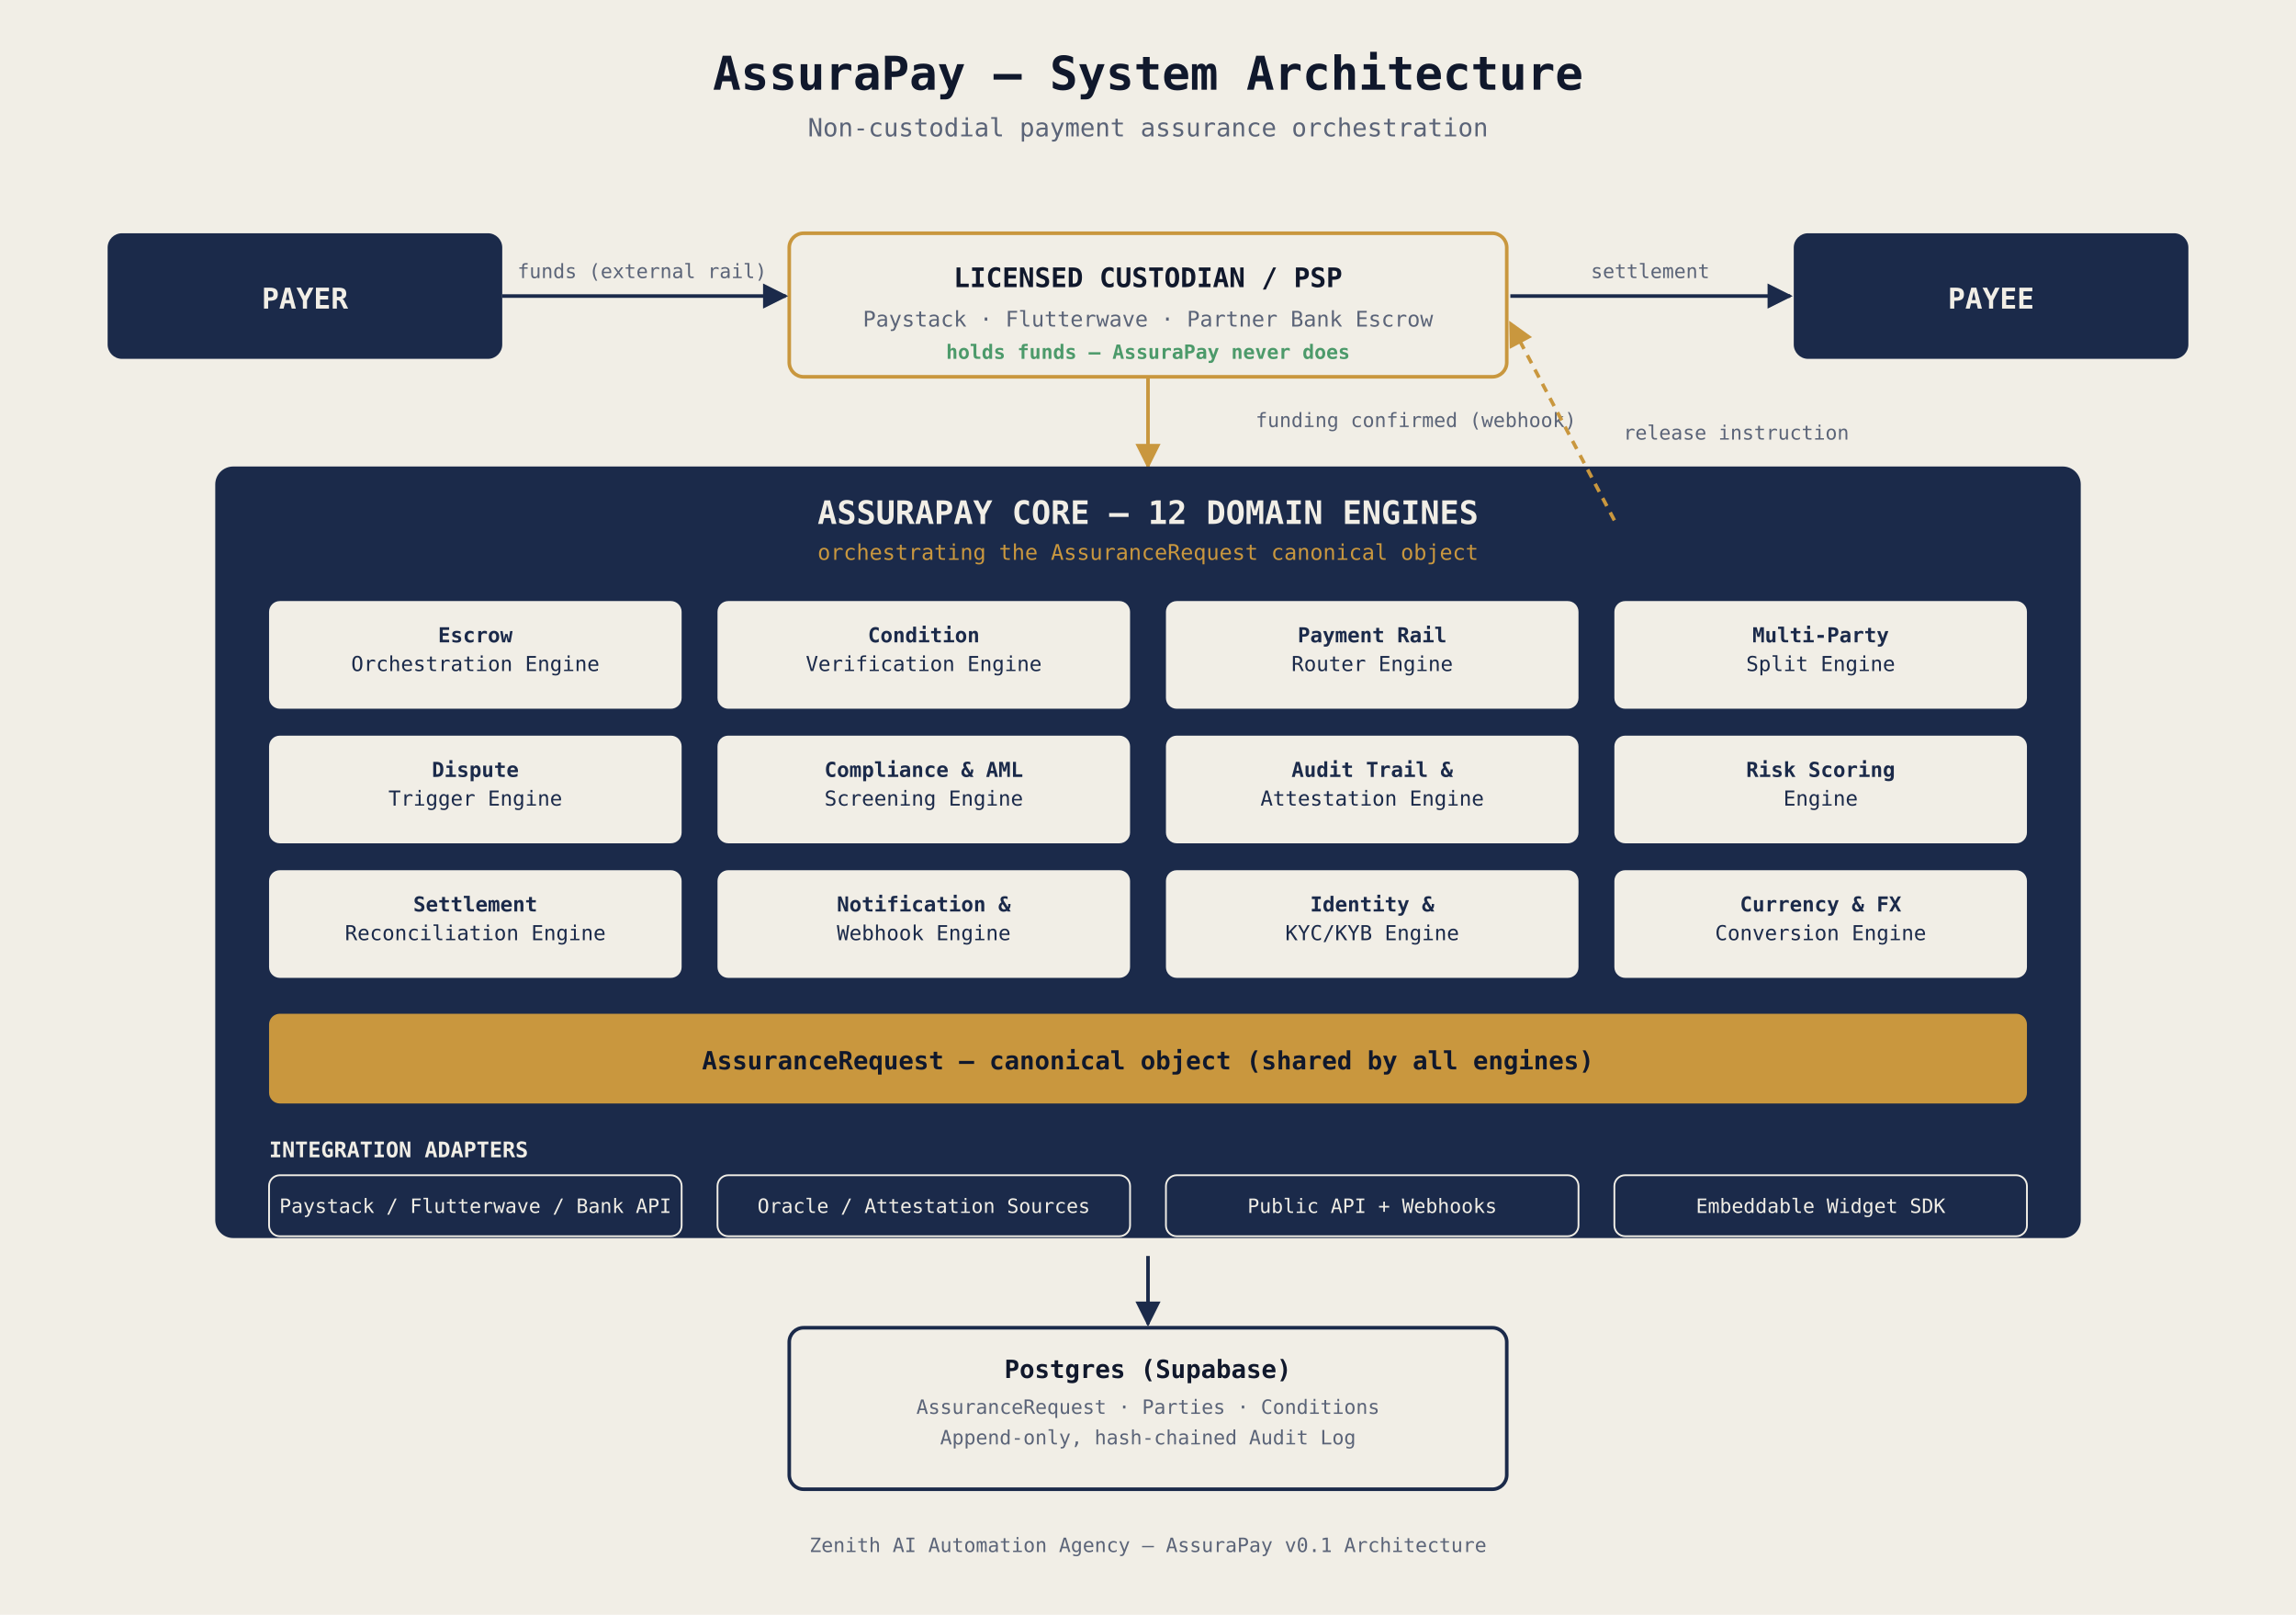
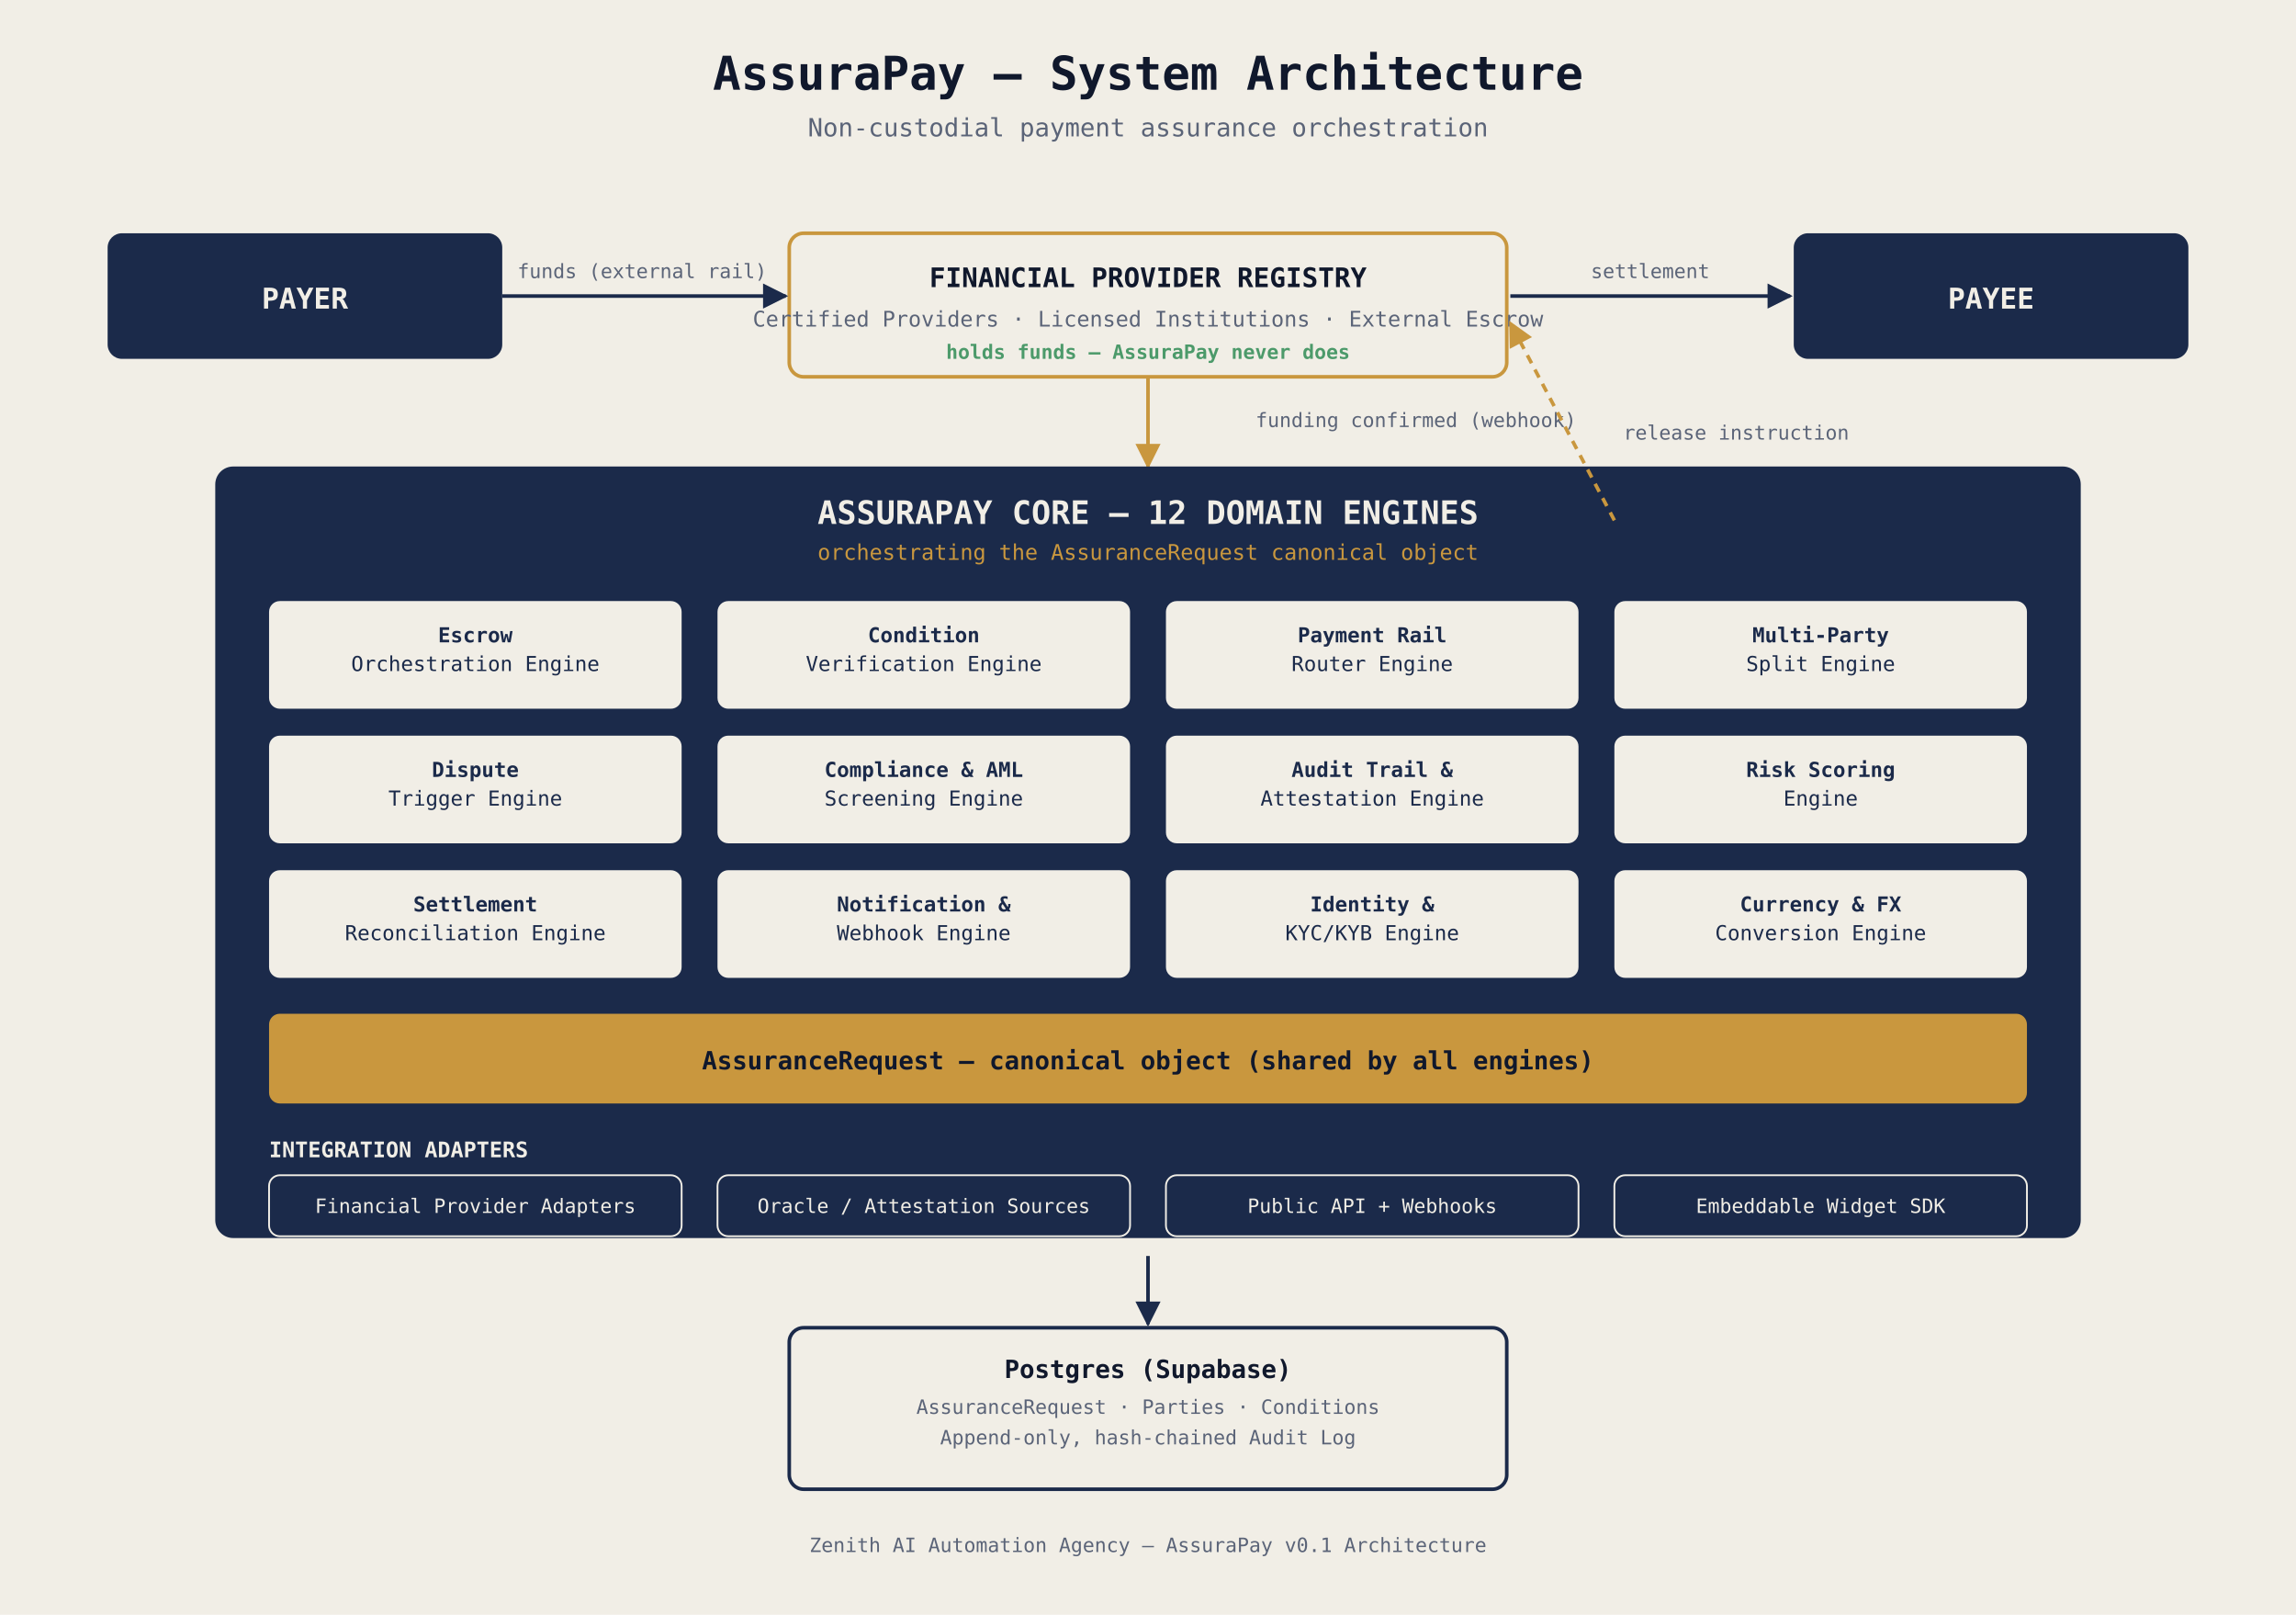
<svg xmlns="http://www.w3.org/2000/svg" viewBox="0 0 1280 900" font-family="IBM Plex Mono, Menlo, monospace">
  <defs>
    <marker id="arrow" viewBox="0 0 10 10" refX="9" refY="5" markerWidth="7" markerHeight="7" orient="auto-start-reverse">
      <path d="M0,0 L10,5 L0,10 z" fill="#C9973E" />
    </marker>
    <marker id="arrowInk" viewBox="0 0 10 10" refX="9" refY="5" markerWidth="7" markerHeight="7" orient="auto-start-reverse">
      <path d="M0,0 L10,5 L0,10 z" fill="#1B2A4A" />
    </marker>
  </defs>
  <rect width="1280" height="900" fill="#F1EEE6" />
  <text x="640" y="50" text-anchor="middle" font-size="26" fill="#10182C" font-weight="700">AssuraPay — System Architecture</text>
  <text x="640" y="76" text-anchor="middle" font-size="14" fill="#5B6478">Non-custodial payment assurance orchestration</text>
  <rect x="60" y="130" width="220" height="70" rx="8" fill="#1B2A4A" />
  <text x="170" y="172" text-anchor="middle" font-size="16" fill="#F1EEE6" font-weight="600">PAYER</text>
  <rect x="1000" y="130" width="220" height="70" rx="8" fill="#1B2A4A" />
  <text x="1110" y="172" text-anchor="middle" font-size="16" fill="#F1EEE6" font-weight="600">PAYEE</text>
  <rect x="440" y="130" width="400" height="80" rx="8" fill="none" stroke="#C9973E" stroke-width="2" />
-   <text x="640" y="160" text-anchor="middle" font-size="15" fill="#10182C" font-weight="700">LICENSED CUSTODIAN / PSP</text>
-   <text x="640" y="182" text-anchor="middle" font-size="12" fill="#5B6478">Paystack · Flutterwave · Partner Bank Escrow</text>
+   <text x="640" y="160" text-anchor="middle" font-size="15" fill="#10182C" font-weight="700">FINANCIAL PROVIDER REGISTRY</text>
+   <text x="640" y="182" text-anchor="middle" font-size="12" fill="#5B6478">Certified Providers · Licensed Institutions · External Escrow</text>
  <text x="640" y="200" text-anchor="middle" font-size="11" fill="#4C9A6A" font-weight="600">holds funds — AssuraPay never does</text>
  <line x1="280" y1="165" x2="438" y2="165" stroke="#1B2A4A" stroke-width="2" marker-end="url(#arrowInk)" />
  <text x="358" y="155" text-anchor="middle" font-size="11" fill="#5B6478">funds (external rail)</text>
  <line x1="842" y1="165" x2="998" y2="165" stroke="#1B2A4A" stroke-width="2" marker-end="url(#arrowInk)" />
  <text x="920" y="155" text-anchor="middle" font-size="11" fill="#5B6478">settlement</text>
  <line x1="640" y1="210" x2="640" y2="260" stroke="#C9973E" stroke-width="2" marker-end="url(#arrow)" />
  <text x="700" y="238" font-size="11" fill="#5B6478">funding confirmed (webhook)</text>
  <rect x="120" y="260" width="1040" height="430" rx="10" fill="#1B2A4A" />
  <text x="640" y="292" text-anchor="middle" font-size="18" fill="#F1EEE6" font-weight="700">ASSURAPAY CORE — 12 DOMAIN ENGINES</text>
  <text x="640" y="312" text-anchor="middle" font-size="12" fill="#C9973E">orchestrating the AssuranceRequest canonical object</text>
  <g font-size="11.5" fill="#1B2A4A">
    <rect x="150" y="335" width="230" height="60" rx="6" fill="#F1EEE6" />
    <text x="265" y="358" text-anchor="middle" font-weight="700">Escrow</text>
    <text x="265" y="374" text-anchor="middle">Orchestration Engine</text>
    <rect x="400" y="335" width="230" height="60" rx="6" fill="#F1EEE6" />
    <text x="515" y="358" text-anchor="middle" font-weight="700">Condition</text>
    <text x="515" y="374" text-anchor="middle">Verification Engine</text>
    <rect x="650" y="335" width="230" height="60" rx="6" fill="#F1EEE6" />
    <text x="765" y="358" text-anchor="middle" font-weight="700">Payment Rail</text>
    <text x="765" y="374" text-anchor="middle">Router Engine</text>
    <rect x="900" y="335" width="230" height="60" rx="6" fill="#F1EEE6" />
    <text x="1015" y="358" text-anchor="middle" font-weight="700">Multi-Party</text>
    <text x="1015" y="374" text-anchor="middle">Split Engine</text>
    <rect x="150" y="410" width="230" height="60" rx="6" fill="#F1EEE6" />
    <text x="265" y="433" text-anchor="middle" font-weight="700">Dispute</text>
    <text x="265" y="449" text-anchor="middle">Trigger Engine</text>
    <rect x="400" y="410" width="230" height="60" rx="6" fill="#F1EEE6" />
    <text x="515" y="433" text-anchor="middle" font-weight="700">Compliance &amp; AML</text>
    <text x="515" y="449" text-anchor="middle">Screening Engine</text>
    <rect x="650" y="410" width="230" height="60" rx="6" fill="#F1EEE6" />
    <text x="765" y="433" text-anchor="middle" font-weight="700">Audit Trail &amp;</text>
    <text x="765" y="449" text-anchor="middle">Attestation Engine</text>
    <rect x="900" y="410" width="230" height="60" rx="6" fill="#F1EEE6" />
    <text x="1015" y="433" text-anchor="middle" font-weight="700">Risk Scoring</text>
    <text x="1015" y="449" text-anchor="middle">Engine</text>
    <rect x="150" y="485" width="230" height="60" rx="6" fill="#F1EEE6" />
    <text x="265" y="508" text-anchor="middle" font-weight="700">Settlement</text>
    <text x="265" y="524" text-anchor="middle">Reconciliation Engine</text>
    <rect x="400" y="485" width="230" height="60" rx="6" fill="#F1EEE6" />
    <text x="515" y="508" text-anchor="middle" font-weight="700">Notification &amp;</text>
    <text x="515" y="524" text-anchor="middle">Webhook Engine</text>
    <rect x="650" y="485" width="230" height="60" rx="6" fill="#F1EEE6" />
    <text x="765" y="508" text-anchor="middle" font-weight="700">Identity &amp;</text>
    <text x="765" y="524" text-anchor="middle">KYC/KYB Engine</text>
    <rect x="900" y="485" width="230" height="60" rx="6" fill="#F1EEE6" />
    <text x="1015" y="508" text-anchor="middle" font-weight="700">Currency &amp; FX</text>
    <text x="1015" y="524" text-anchor="middle">Conversion Engine</text>
  </g>
  <rect x="150" y="565" width="980" height="50" rx="6" fill="#C9973E" />
  <text x="640" y="596" text-anchor="middle" font-size="14" fill="#10182C" font-weight="700">AssuranceRequest — canonical object (shared by all engines)</text>
  <text x="150" y="645" font-size="12" fill="#F1EEE6" font-weight="700">INTEGRATION ADAPTERS</text>
  <rect x="150" y="655" width="230" height="34" rx="6" fill="none" stroke="#F1EEE6" />
-   <text x="265" y="676" text-anchor="middle" font-size="11" fill="#F1EEE6">Paystack / Flutterwave / Bank API</text>
+   <text x="265" y="676" text-anchor="middle" font-size="11" fill="#F1EEE6">Financial Provider Adapters</text>
  <rect x="400" y="655" width="230" height="34" rx="6" fill="none" stroke="#F1EEE6" />
  <text x="515" y="676" text-anchor="middle" font-size="11" fill="#F1EEE6">Oracle / Attestation Sources</text>
  <rect x="650" y="655" width="230" height="34" rx="6" fill="none" stroke="#F1EEE6" />
  <text x="765" y="676" text-anchor="middle" font-size="11" fill="#F1EEE6">Public API + Webhooks</text>
  <rect x="900" y="655" width="230" height="34" rx="6" fill="none" stroke="#F1EEE6" />
  <text x="1015" y="676" text-anchor="middle" font-size="11" fill="#F1EEE6">Embeddable Widget SDK</text>
  <line x1="900" y1="290" x2="842" y2="180" stroke="#C9973E" stroke-width="2" stroke-dasharray="5,4" marker-end="url(#arrow)" />
  <text x="905" y="245" font-size="11" fill="#5B6478">release instruction</text>
  <rect x="440" y="740" width="400" height="90" rx="8" fill="none" stroke="#1B2A4A" stroke-width="2" />
  <text x="640" y="768" text-anchor="middle" font-size="14" fill="#10182C" font-weight="700">Postgres (Supabase)</text>
  <text x="640" y="788" text-anchor="middle" font-size="11" fill="#5B6478">AssuranceRequest · Parties · Conditions</text>
  <text x="640" y="805" text-anchor="middle" font-size="11" fill="#5B6478">Append-only, hash-chained Audit Log</text>
  <line x1="640" y1="700" x2="640" y2="738" stroke="#1B2A4A" stroke-width="2" marker-end="url(#arrowInk)" />
  <text x="640" y="865" text-anchor="middle" font-size="11" fill="#5B6478">Zenith AI Automation Agency — AssuraPay v0.1 Architecture</text>
</svg>
